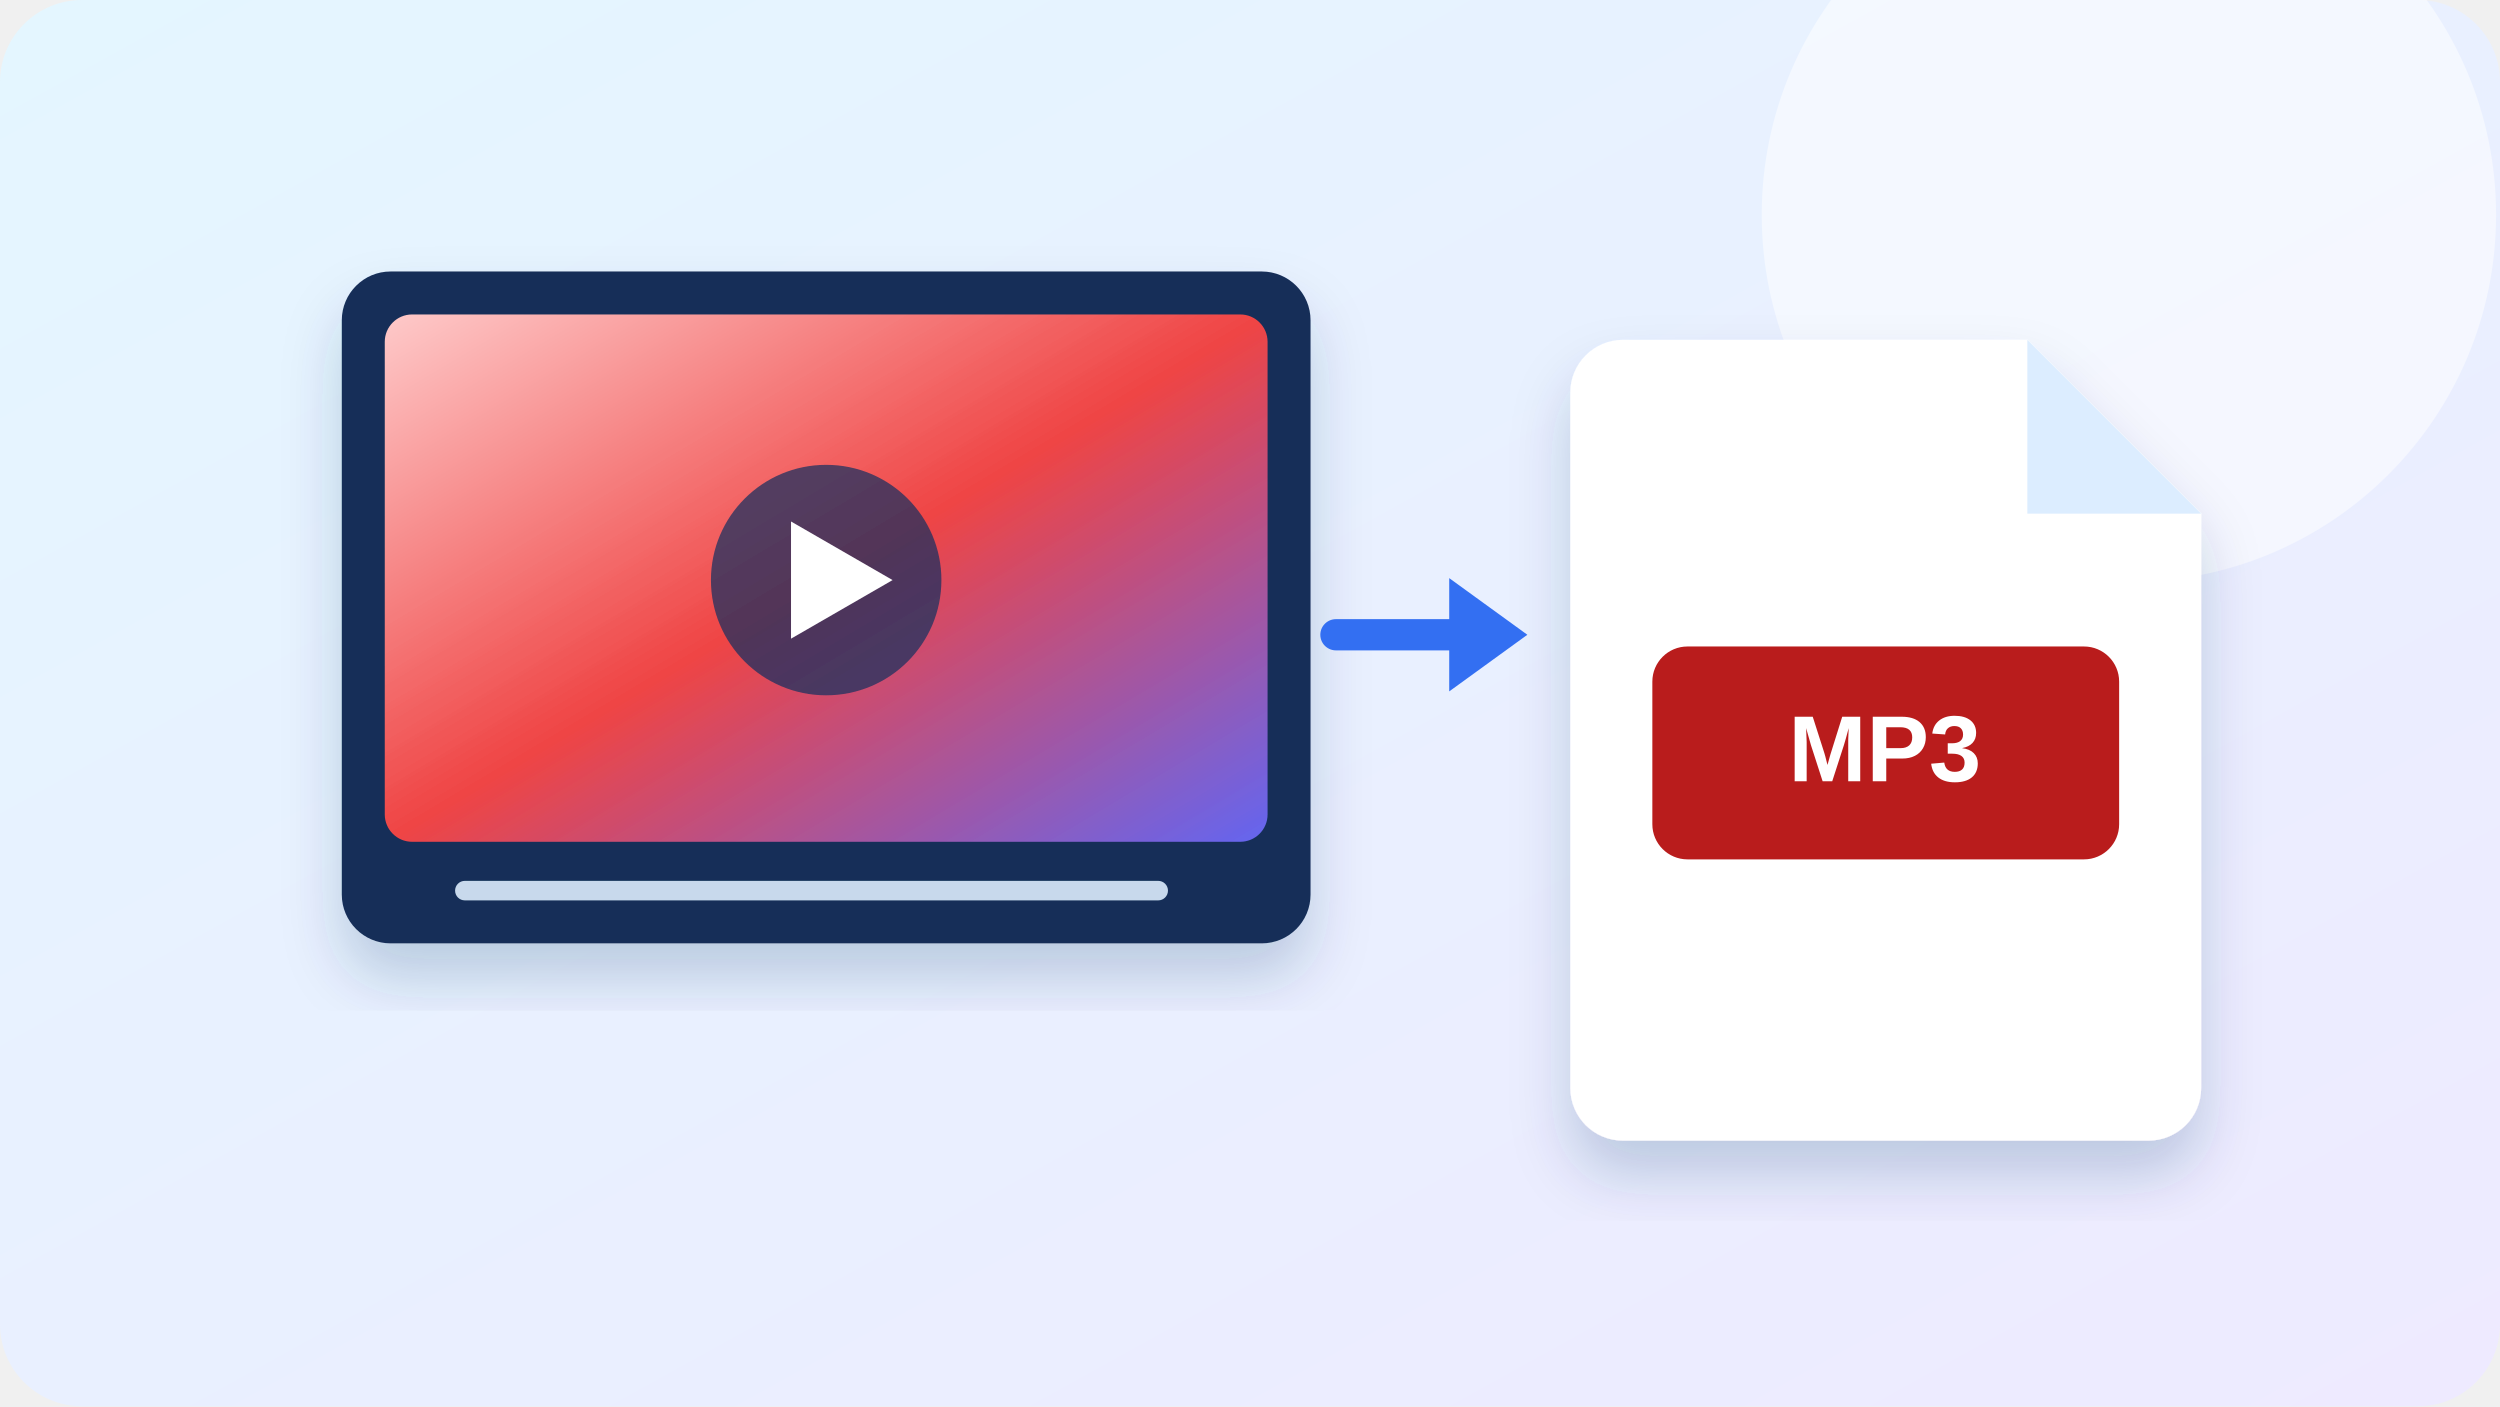
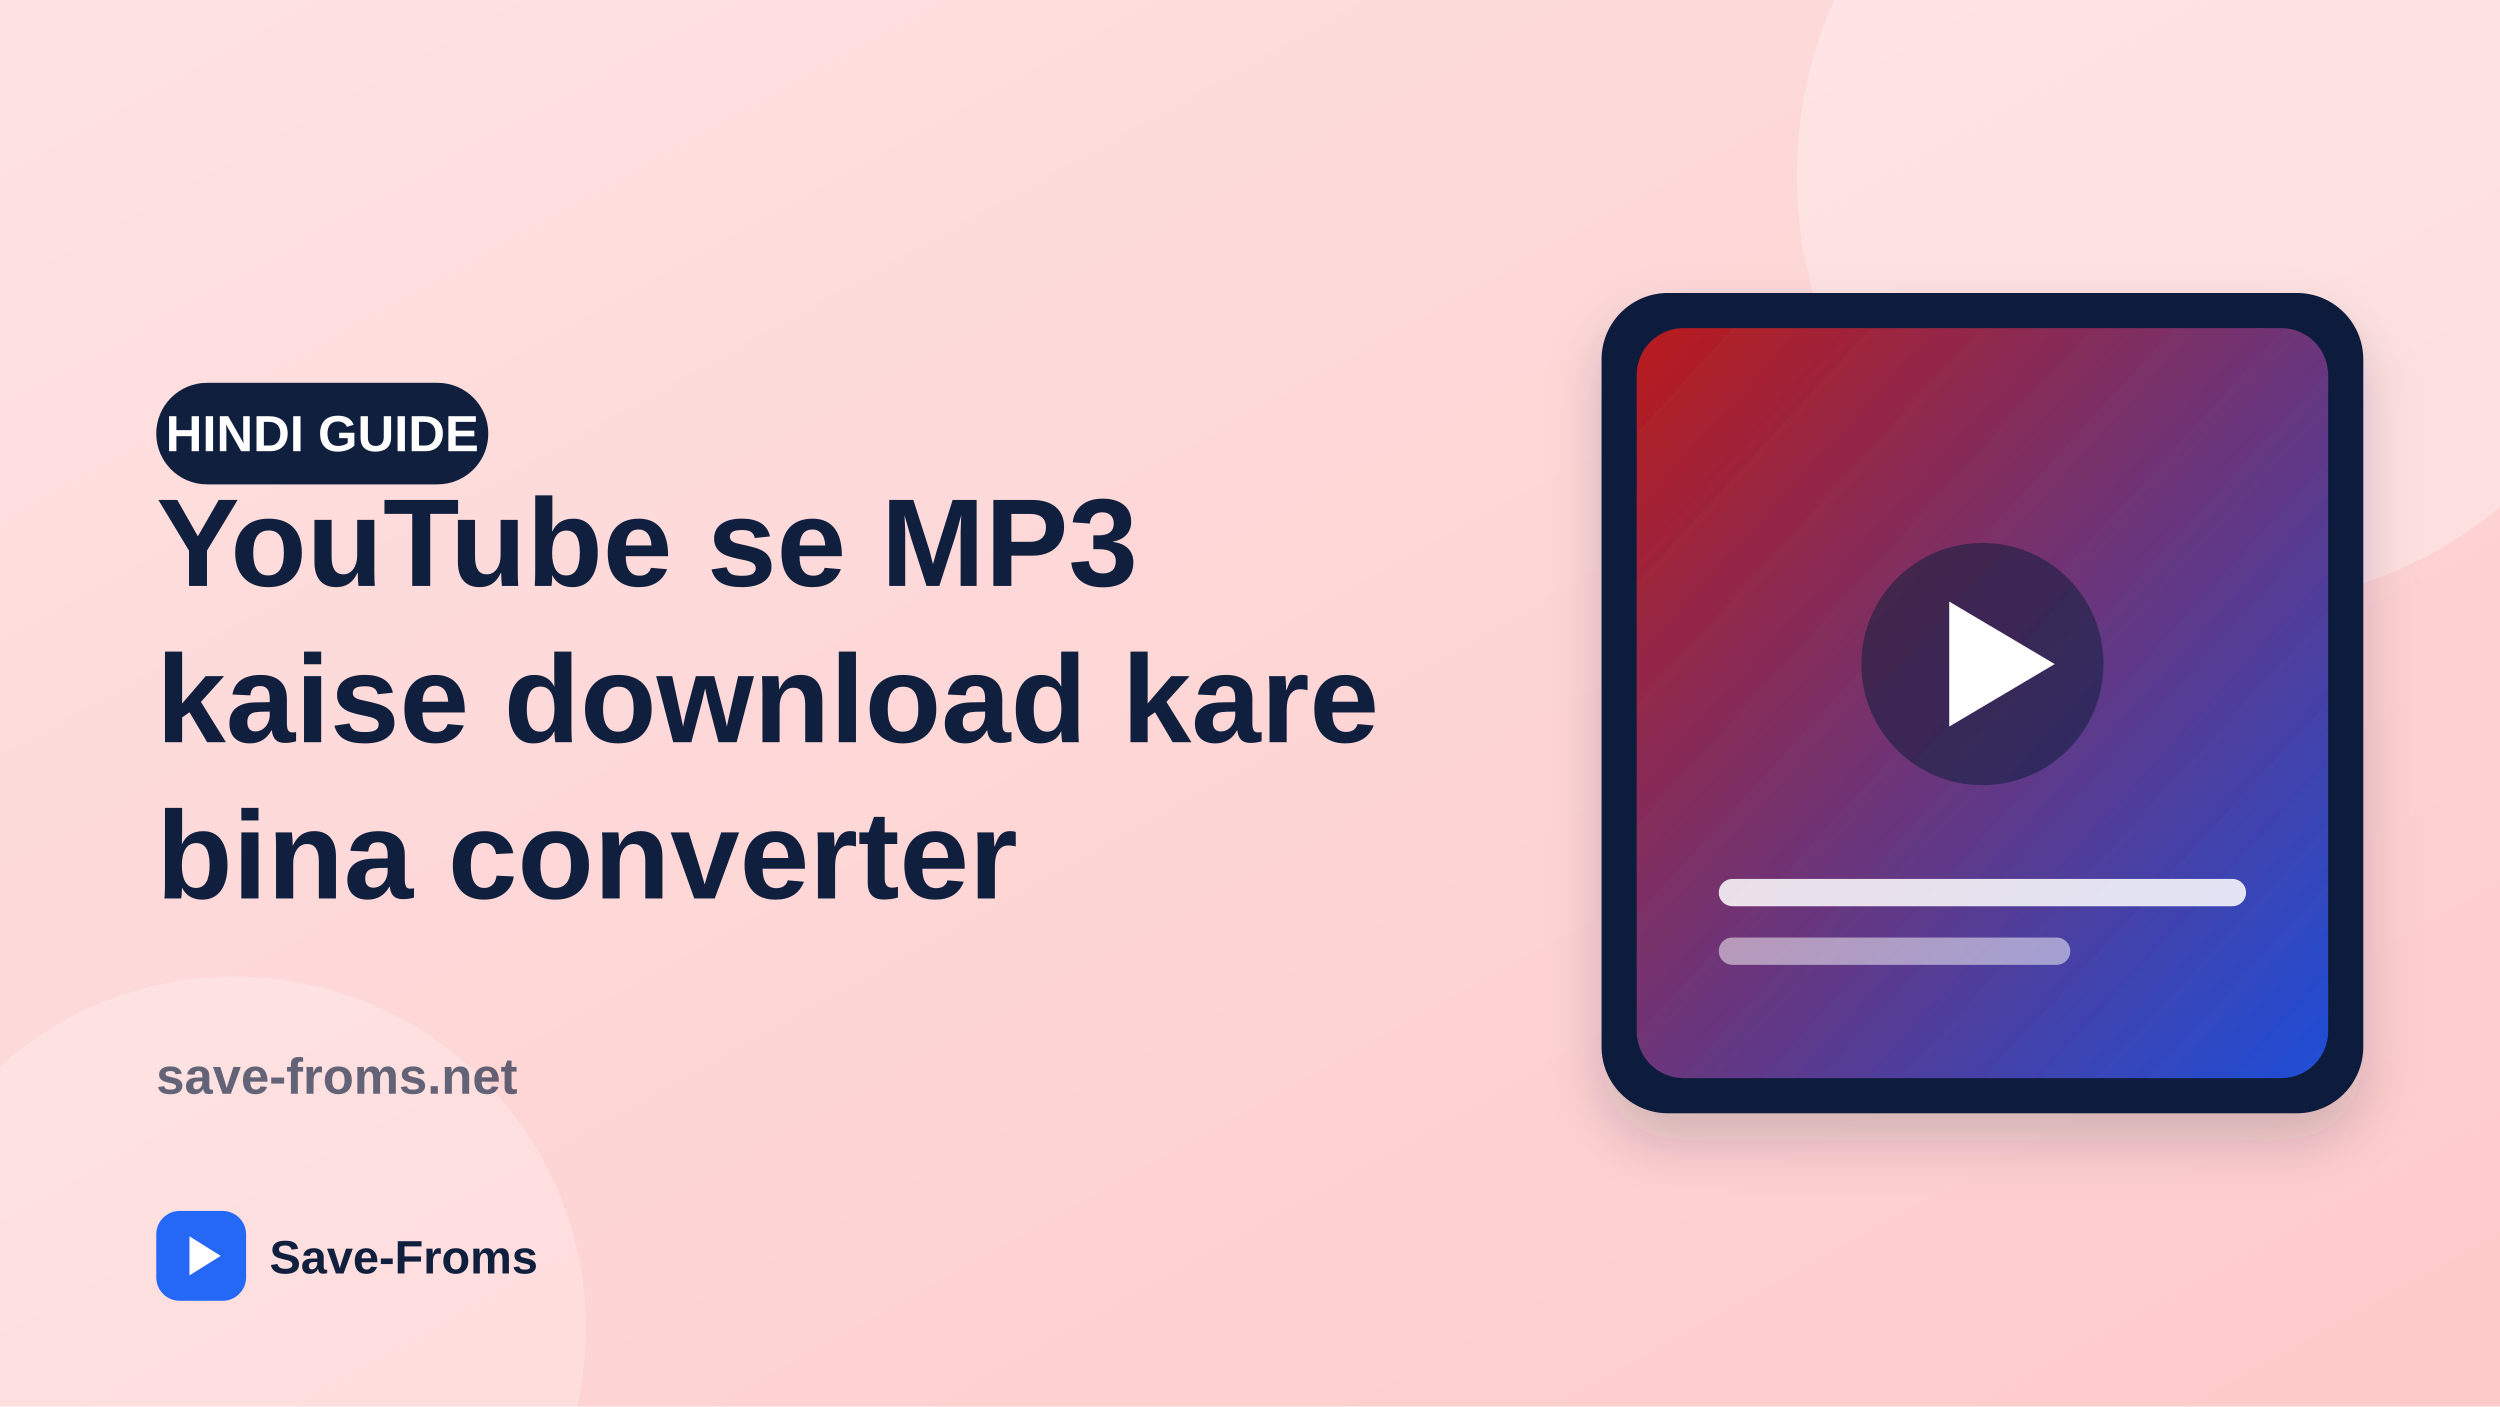
- <svg xmlns="http://www.w3.org/2000/svg" viewBox="0 0 1280 720">
+ <svg xmlns="http://www.w3.org/2000/svg" viewBox="0 0 1280 720" width="1280" height="720">
  <defs>
-     <linearGradient id="a" x1="0" x2="1" y1="0" y2="1">
-       <stop stop-color="#e4f6ff" />
-       <stop offset="1" stop-color="#eeeaff" />
+     <linearGradient id="bg" x1="0" x2="1" y1="0" y2="1">
+       <stop stop-color="#fee2e2" />
+       <stop offset="1" stop-color="#fecaca" />
    </linearGradient>
-     <linearGradient id="b" x1="0" x2="1" y1="0" y2="1">
-       <stop stop-color="#fecaca" />
-       <stop offset=".5" stop-color="#ef4444" />
-       <stop offset="1" stop-color="#6366f1" />
+     <linearGradient id="card" x1="0" x2="1" y1="0" y2="1">
+       <stop stop-color="#b91c1c" />
+       <stop offset="1" stop-color="#1d4ed8" />
    </linearGradient>
-     <filter id="s">
-       <feDropShadow dx="0" dy="18" stdDeviation="15" flood-color="#13376b" flood-opacity=".2" />
+     <filter id="sh">
+       <feDropShadow dx="0" dy="14" stdDeviation="14" flood-color="#0f1f3d" flood-opacity=".18" />
    </filter>
  </defs>
-   <rect width="1280" height="720" rx="42" fill="url(#a)" />
-   <circle cx="1090" cy="110" r="188" fill="#fff" opacity=".5" />
-   <g filter="url(#s)">
-     <rect x="175" y="139" width="496" height="344" rx="25" fill="#142f58" />
-     <rect x="197" y="161" width="452" height="270" rx="14" fill="url(#b)" />
-     <circle cx="423" cy="297" r="59" fill="#152f5f" opacity=".72" />
-     <path d="m405 267 52 30-52 30Z" fill="#fff" />
-     <rect x="233" y="451" width="365" height="10" rx="5" fill="#c8d9ec" />
+   <rect width="1280" height="720" rx="0" fill="url(#bg)" />
+   <circle cx="1140" cy="90" r="220" fill="#fff" opacity=".28" />
+   <circle cx="120" cy="680" r="180" fill="#fff" opacity=".22" />
+   <g filter="url(#sh)" transform="translate(820,150)">
+     <rect width="390" height="420" rx="34" fill="#0f1f3d" />
+     <rect x="18" y="18" width="354" height="384" rx="24" fill="url(#card)" />
+     <circle cx="195" cy="190" r="62" fill="#0f1f3d" opacity=".55" />
+     <path d="m178 158 54 32-54 32Z" fill="#fff" />
+     <rect x="60" y="300" width="270" height="14" rx="7" fill="#fff" opacity=".85" />
+     <rect x="60" y="330" width="180" height="14" rx="7" fill="#fff" opacity=".5" />
  </g>
-   <g filter="url(#s)">
-     <path d="M831 174h207l89 89v294a27 27 0 0 1-27 27H831a27 27 0 0 1-27-27V201a27 27 0 0 1 27-27Z" fill="#fff" />
-     <path d="M1038 174v89h89" fill="#dcedff" />
-     <rect x="846" y="331" width="239" height="109" rx="18" fill="#b91c1c" />
-     <text x="965" y="400" text-anchor="middle" fill="#fff" font-family="Arial" font-size="48" font-weight="700">MP3</text>
+   <rect x="80" y="196" width="170" height="52" rx="26" fill="#0f1f3d" />
+   <text x="165" y="231" text-anchor="middle" fill="#fff" font-family="'DM Sans','Segoe UI',Arial,sans-serif" font-size="26" font-weight="800">HINDI GUIDE</text>
+   <text x="80" y="300" text-anchor="start" fill="#0f1f3d" font-family="'DM Sans','Segoe UI',Arial,sans-serif" font-size="64" font-weight="800">YouTube se MP3</text>
+   <text x="80" y="380" text-anchor="start" fill="#0f1f3d" font-family="'DM Sans','Segoe UI',Arial,sans-serif" font-size="64" font-weight="800">kaise download kare</text>
+   <text x="80" y="460" text-anchor="start" fill="#0f1f3d" font-family="'DM Sans','Segoe UI',Arial,sans-serif" font-size="64" font-weight="800">bina converter</text>
+   <text x="80" y="560" text-anchor="start" fill="#0f1f3d" opacity=".65" font-family="'DM Sans','Segoe UI',Arial,sans-serif" font-size="26" font-weight="600">save-froms.net</text>
+   <g transform="translate(80,620)">
+     <rect width="46" height="46" rx="12" fill="#2668f6" />
+     <path d="m17 13 16 10-16 10Z" fill="#fff" />
+     <text x="58" y="32" text-anchor="start" fill="#0f1f3d" font-family="'DM Sans','Segoe UI',Arial,sans-serif" font-size="24" font-weight="800">Save-Froms</text>
  </g>
-   <path d="M684 325h83" stroke="#336ff2" stroke-width="16" stroke-linecap="round" />
-   <path d="m742 296 40 29-40 29Z" fill="#336ff2" />
</svg>
